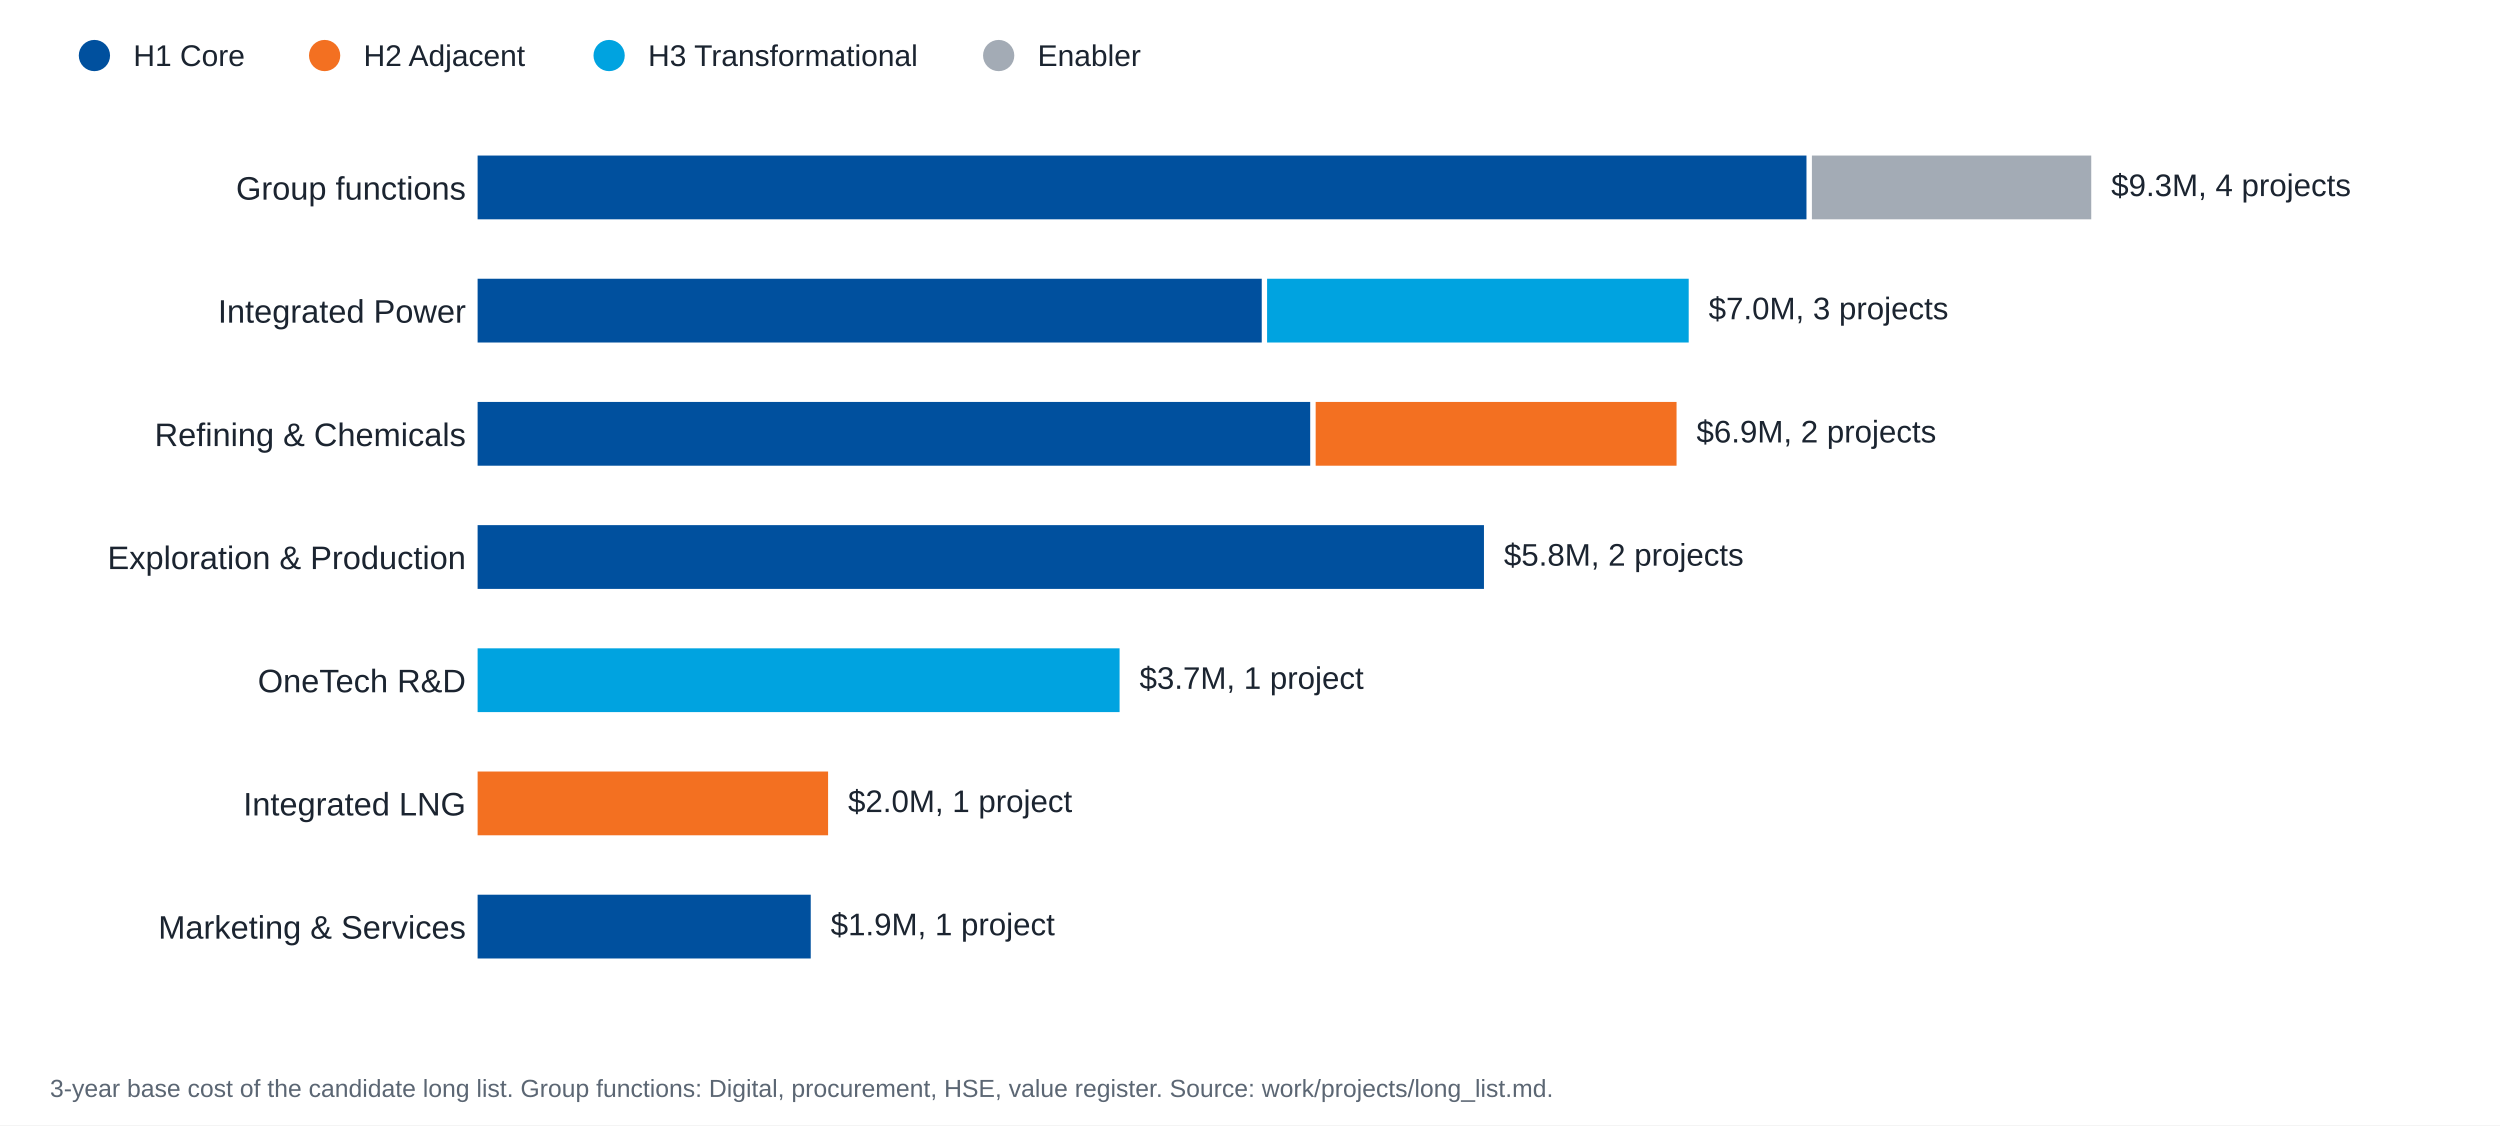
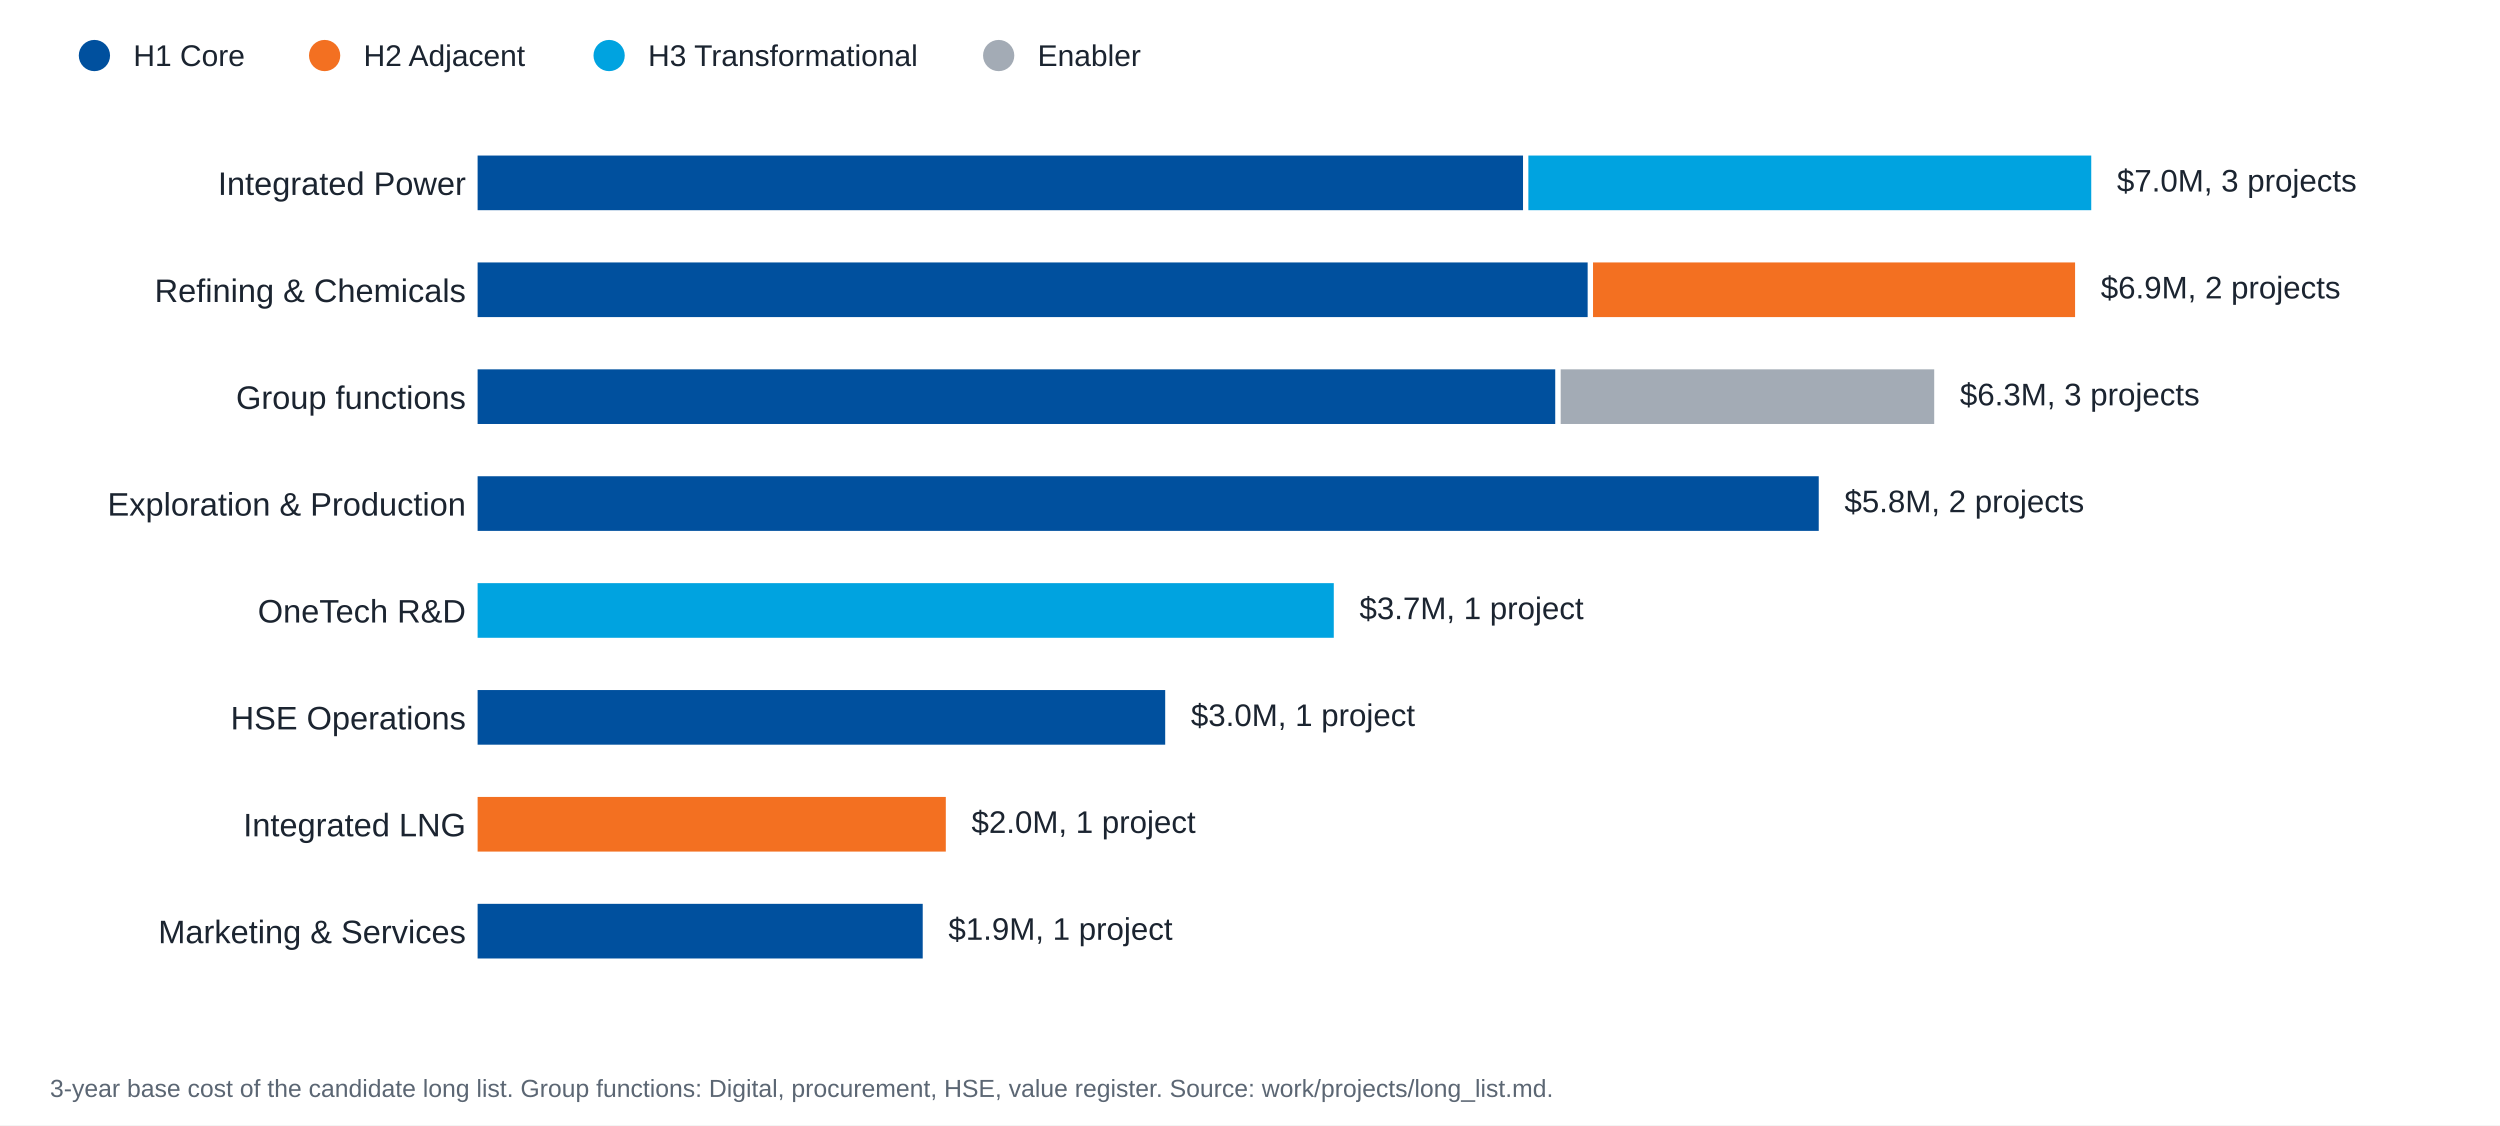
<svg xmlns="http://www.w3.org/2000/svg" xmlns:xlink="http://www.w3.org/1999/xlink" width="959.76pt" height="432pt" viewBox="0 0 959.76 432" version="1.1">
  <defs>
    <style type="text/css">*{stroke-linejoin: round; stroke-linecap: butt}</style>
  </defs>
  <g id="figure_1">
    <g id="patch_1">
      <path d="M 0 432  L 959.76 432  L 959.76 0  L 0 0  z " style="fill: #ffffff" />
    </g>
    <g id="axes_1">
      <g id="patch_2">
        <path d="M 182.354 384.48  L 940.565 384.48  L 940.565 43.2  L 182.354 43.2  z " style="fill: #ffffff" />
      </g>
      <g id="patch_3">
-         <path d="M 182.354 58.713  L 694.596 58.713  L 694.596 85.198  L 182.354 85.198  z " clip-path="url(#p19ac8195c6)" style="fill: #00509e; stroke: #ffffff; stroke-width: 2; stroke-linejoin: miter" />
+         <path d="M 182.354 58.713  L 585.743 58.713  L 585.743 81.695  L 182.354 81.695  z " clip-path="url(#pa6f8670d74)" style="fill: #00509e; stroke: #ffffff; stroke-width: 2; stroke-linejoin: miter" />
      </g>
      <g id="patch_4">
-         <path d="M 694.596 58.713  L 803.838 58.713  L 803.838 85.198  L 694.596 85.198  z " clip-path="url(#p19ac8195c6)" style="fill: #a3abb5; stroke: #ffffff; stroke-width: 2; stroke-linejoin: miter" />
+         <path d="M 585.743 58.713  L 803.838 58.713  L 803.838 81.695  L 585.743 81.695  z " clip-path="url(#pa6f8670d74)" style="fill: #00a3e0; stroke: #ffffff; stroke-width: 2; stroke-linejoin: miter" />
      </g>
      <g id="patch_5">
-         <path d="M 182.354 106.008  L 485.436 106.008  L 485.436 132.493  L 182.354 132.493  z " clip-path="url(#p19ac8195c6)" style="fill: #00509e; stroke: #ffffff; stroke-width: 2; stroke-linejoin: miter" />
+         <path d="M 182.354 99.752  L 610.567 99.752  L 610.567 122.734  L 182.354 122.734  z " clip-path="url(#pa6f8670d74)" style="fill: #00509e; stroke: #ffffff; stroke-width: 2; stroke-linejoin: miter" />
      </g>
      <g id="patch_6">
-         <path d="M 485.436 106.008  L 649.3 106.008  L 649.3 132.493  L 485.436 132.493  z " clip-path="url(#p19ac8195c6)" style="fill: #00a3e0; stroke: #ffffff; stroke-width: 2; stroke-linejoin: miter" />
+         <path d="M 610.567 99.752  L 797.632 99.752  L 797.632 122.734  L 610.567 122.734  z " clip-path="url(#pa6f8670d74)" style="fill: #f37021; stroke: #ffffff; stroke-width: 2; stroke-linejoin: miter" />
      </g>
      <g id="patch_7">
-         <path d="M 182.354 153.303  L 504.087 153.303  L 504.087 179.788  L 182.354 179.788  z " clip-path="url(#p19ac8195c6)" style="fill: #00509e; stroke: #ffffff; stroke-width: 2; stroke-linejoin: miter" />
+         <path d="M 182.354 140.791  L 598.155 140.791  L 598.155 163.772  L 182.354 163.772  z " clip-path="url(#pa6f8670d74)" style="fill: #00509e; stroke: #ffffff; stroke-width: 2; stroke-linejoin: miter" />
      </g>
      <g id="patch_8">
-         <path d="M 504.087 153.303  L 644.637 153.303  L 644.637 179.788  L 504.087 179.788  z " clip-path="url(#p19ac8195c6)" style="fill: #f37021; stroke: #ffffff; stroke-width: 2; stroke-linejoin: miter" />
+         <path d="M 598.155 140.791  L 743.552 140.791  L 743.552 163.772  L 598.155 163.772  z " clip-path="url(#pa6f8670d74)" style="fill: #a3abb5; stroke: #ffffff; stroke-width: 2; stroke-linejoin: miter" />
      </g>
      <g id="patch_9">
-         <path d="M 182.354 200.597  L 570.699 200.597  L 570.699 227.083  L 182.354 227.083  z " clip-path="url(#p19ac8195c6)" style="fill: #00509e; stroke: #ffffff; stroke-width: 2; stroke-linejoin: miter" />
+         <path d="M 182.354 181.83  L 699.223 181.83  L 699.223 204.811  L 182.354 204.811  z " clip-path="url(#pa6f8670d74)" style="fill: #00509e; stroke: #ffffff; stroke-width: 2; stroke-linejoin: miter" />
      </g>
      <g id="patch_10">
-         <path d="M 182.354 247.892  L 430.815 247.892  L 430.815 274.377  L 182.354 274.377  z " clip-path="url(#p19ac8195c6)" style="fill: #00a3e0; stroke: #ffffff; stroke-width: 2; stroke-linejoin: miter" />
+         <path d="M 182.354 222.869  L 513.044 222.869  L 513.044 245.85  L 182.354 245.85  z " clip-path="url(#pa6f8670d74)" style="fill: #00a3e0; stroke: #ffffff; stroke-width: 2; stroke-linejoin: miter" />
      </g>
      <g id="patch_11">
-         <path d="M 182.354 295.187  L 318.908 295.187  L 318.908 321.672  L 182.354 321.672  z " clip-path="url(#p19ac8195c6)" style="fill: #f37021; stroke: #ffffff; stroke-width: 2; stroke-linejoin: miter" />
+         <path d="M 182.354 263.908  L 448.325 263.908  L 448.325 286.889  L 182.354 286.889  z " clip-path="url(#pa6f8670d74)" style="fill: #00509e; stroke: #ffffff; stroke-width: 2; stroke-linejoin: miter" />
      </g>
      <g id="patch_12">
-         <path d="M 182.354 342.482  L 312.247 342.482  L 312.247 368.967  L 182.354 368.967  z " clip-path="url(#p19ac8195c6)" style="fill: #00509e; stroke: #ffffff; stroke-width: 2; stroke-linejoin: miter" />
+         <path d="M 182.354 304.946  L 364.101 304.946  L 364.101 327.928  L 182.354 327.928  z " clip-path="url(#pa6f8670d74)" style="fill: #f37021; stroke: #ffffff; stroke-width: 2; stroke-linejoin: miter" />
+       </g>
+       <g id="patch_13">
+         <path d="M 182.354 345.985  L 355.235 345.985  L 355.235 368.967  L 182.354 368.967  z " clip-path="url(#pa6f8670d74)" style="fill: #00509e; stroke: #ffffff; stroke-width: 2; stroke-linejoin: miter" />
      </g>
      <g id="matplotlib.axis_1" />
      <g id="matplotlib.axis_2">
        <g id="ytick_1">
          <g id="line2d_1" />
          <g id="text_1">
-             <text style="font-size: 12.5px; font-family: 'Segoe UI', 'Arial', 'DejaVu Sans'; text-anchor: end; fill: #1b2430" x="178.854" y="76.649" transform="rotate(-0 178.8544 76.64866)">Group functions</text>
+             <text style="font-size: 12.5px; font-family: 'Segoe UI', 'Arial', 'DejaVu Sans'; text-anchor: end; fill: #1b2430" x="178.854" y="74.831" transform="rotate(-0 178.8544 74.83059)">Integrated Power</text>
          </g>
        </g>
        <g id="ytick_2">
          <g id="line2d_2" />
          <g id="text_2">
-             <text style="font-size: 12.5px; font-family: 'Segoe UI', 'Arial', 'DejaVu Sans'; text-anchor: end; fill: #1b2430" x="178.854" y="123.877" transform="rotate(-0 178.8544 123.8772)">Integrated Power</text>
+             <text style="font-size: 12.5px; font-family: 'Segoe UI', 'Arial', 'DejaVu Sans'; text-anchor: end; fill: #1b2430" x="178.854" y="115.936" transform="rotate(-0 178.8544 115.936)">Refining &amp; Chemicals</text>
          </g>
        </g>
        <g id="ytick_3">
          <g id="line2d_3" />
          <g id="text_3">
-             <text style="font-size: 12.5px; font-family: 'Segoe UI', 'Arial', 'DejaVu Sans'; text-anchor: end; fill: #1b2430" x="178.854" y="171.238" transform="rotate(-0 178.8544 171.2385)">Refining &amp; Chemicals</text>
+             <text style="font-size: 12.5px; font-family: 'Segoe UI', 'Arial', 'DejaVu Sans'; text-anchor: end; fill: #1b2430" x="178.854" y="156.975" transform="rotate(-0 178.8544 156.9749)">Group functions</text>
          </g>
        </g>
        <g id="ytick_4">
          <g id="line2d_4" />
          <g id="text_4">
-             <text style="font-size: 12.5px; font-family: 'Segoe UI', 'Arial', 'DejaVu Sans'; text-anchor: end; fill: #1b2430" x="178.854" y="218.467" transform="rotate(-0 178.8544 218.467)">Exploration &amp; Production</text>
+             <text style="font-size: 12.5px; font-family: 'Segoe UI', 'Arial', 'DejaVu Sans'; text-anchor: end; fill: #1b2430" x="178.854" y="197.947" transform="rotate(-0 178.8544 197.9475)">Exploration &amp; Production</text>
          </g>
        </g>
        <g id="ytick_5">
          <g id="line2d_5" />
          <g id="text_5">
-             <text style="font-size: 12.5px; font-family: 'Segoe UI', 'Arial', 'DejaVu Sans'; text-anchor: end; fill: #1b2430" x="178.854" y="265.762" transform="rotate(-0 178.8544 265.7619)">OneTech R&amp;D</text>
+             <text style="font-size: 12.5px; font-family: 'Segoe UI', 'Arial', 'DejaVu Sans'; text-anchor: end; fill: #1b2430" x="178.854" y="238.986" transform="rotate(-0 178.8544 238.9864)">OneTech R&amp;D</text>
          </g>
        </g>
        <g id="ytick_6">
          <g id="line2d_6" />
          <g id="text_6">
-             <text style="font-size: 12.5px; font-family: 'Segoe UI', 'Arial', 'DejaVu Sans'; text-anchor: end; fill: #1b2430" x="178.854" y="313.057" transform="rotate(-0 178.8544 313.0568)">Integrated LNG</text>
+             <text style="font-size: 12.5px; font-family: 'Segoe UI', 'Arial', 'DejaVu Sans'; text-anchor: end; fill: #1b2430" x="178.854" y="280.025" transform="rotate(-0 178.8544 280.0254)">HSE Operations</text>
          </g>
        </g>
        <g id="ytick_7">
          <g id="line2d_7" />
          <g id="text_7">
-             <text style="font-size: 12.5px; font-family: 'Segoe UI', 'Arial', 'DejaVu Sans'; text-anchor: end; fill: #1b2430" x="178.854" y="360.352" transform="rotate(-0 178.8544 360.3517)">Marketing &amp; Services</text>
+             <text style="font-size: 12.5px; font-family: 'Segoe UI', 'Arial', 'DejaVu Sans'; text-anchor: end; fill: #1b2430" x="178.854" y="321.064" transform="rotate(-0 178.8544 321.0644)">Integrated LNG</text>
+           </g>
+         </g>
+         <g id="ytick_8">
+           <g id="line2d_8" />
+           <g id="text_8">
+             <text style="font-size: 12.5px; font-family: 'Segoe UI', 'Arial', 'DejaVu Sans'; text-anchor: end; fill: #1b2430" x="178.854" y="362.103" transform="rotate(-0 178.8544 362.1033)">Marketing &amp; Services</text>
          </g>
        </g>
      </g>
-       <g id="text_8">
-         <text style="font-size: 12px; font-family: 'Segoe UI', 'Arial', 'DejaVu Sans'; text-anchor: start; fill: #1b2430" x="810.499" y="75.278" transform="rotate(-0 810.4995 75.2778)">$9.3M, 4 projects</text>
-       </g>
      <g id="text_9">
-         <text style="font-size: 12px; font-family: 'Segoe UI', 'Arial', 'DejaVu Sans'; text-anchor: start; fill: #1b2430" x="655.961" y="122.573" transform="rotate(-0 655.9611 122.5727)">$7.0M, 3 projects</text>
+         <text style="font-size: 12px; font-family: 'Segoe UI', 'Arial', 'DejaVu Sans'; text-anchor: start; fill: #1b2430" x="812.704" y="73.526" transform="rotate(-0 812.704 73.52614)">$7.0M, 3 projects</text>
      </g>
      <g id="text_10">
-         <text style="font-size: 12px; font-family: 'Segoe UI', 'Arial', 'DejaVu Sans'; text-anchor: start; fill: #1b2430" x="651.298" y="169.868" transform="rotate(-0 651.2983 169.8676)">$6.9M, 2 projects</text>
+         <text style="font-size: 12px; font-family: 'Segoe UI', 'Arial', 'DejaVu Sans'; text-anchor: start; fill: #1b2430" x="806.498" y="114.565" transform="rotate(-0 806.498 114.5651)">$6.9M, 2 projects</text>
      </g>
      <g id="text_11">
-         <text style="font-size: 12px; font-family: 'Segoe UI', 'Arial', 'DejaVu Sans'; text-anchor: start; fill: #1b2430" x="577.36" y="217.162" transform="rotate(-0 577.3597 217.1625)">$5.8M, 2 projects</text>
+         <text style="font-size: 12px; font-family: 'Segoe UI', 'Arial', 'DejaVu Sans'; text-anchor: start; fill: #1b2430" x="752.417" y="155.604" transform="rotate(-0 752.4174 155.6041)">$6.3M, 3 projects</text>
      </g>
      <g id="text_12">
-         <text style="font-size: 12px; font-family: 'Segoe UI', 'Arial', 'DejaVu Sans'; text-anchor: start; fill: #1b2430" x="437.476" y="264.457" transform="rotate(-0 437.4759 264.4574)">$3.7M, 1 project</text>
+         <text style="font-size: 12px; font-family: 'Segoe UI', 'Arial', 'DejaVu Sans'; text-anchor: start; fill: #1b2430" x="708.089" y="196.643" transform="rotate(-0 708.089 196.643)">$5.8M, 2 projects</text>
      </g>
      <g id="text_13">
-         <text style="font-size: 12px; font-family: 'Segoe UI', 'Arial', 'DejaVu Sans'; text-anchor: start; fill: #1b2430" x="325.569" y="311.752" transform="rotate(-0 325.5688 311.7523)">$2.0M, 1 project</text>
+         <text style="font-size: 12px; font-family: 'Segoe UI', 'Arial', 'DejaVu Sans'; text-anchor: start; fill: #1b2430" x="521.91" y="237.682" transform="rotate(-0 521.9098 237.682)">$3.7M, 1 project</text>
      </g>
      <g id="text_14">
-         <text style="font-size: 12px; font-family: 'Segoe UI', 'Arial', 'DejaVu Sans'; text-anchor: start; fill: #1b2430" x="318.908" y="359.047" transform="rotate(-0 318.9077 359.0472)">$1.9M, 1 project</text>
+         <text style="font-size: 12px; font-family: 'Segoe UI', 'Arial', 'DejaVu Sans'; text-anchor: start; fill: #1b2430" x="457.19" y="278.721" transform="rotate(-0 457.1904 278.7209)">$3.0M, 1 project</text>
+       </g>
+       <g id="text_15">
+         <text style="font-size: 12px; font-family: 'Segoe UI', 'Arial', 'DejaVu Sans'; text-anchor: start; fill: #1b2430" x="372.966" y="319.76" transform="rotate(-0 372.9664 319.7599)">$2.0M, 1 project</text>
+       </g>
+       <g id="text_16">
+         <text style="font-size: 12px; font-family: 'Segoe UI', 'Arial', 'DejaVu Sans'; text-anchor: start; fill: #1b2430" x="364.101" y="360.799" transform="rotate(-0 364.1008 360.7989)">$1.9M, 1 project</text>
      </g>
    </g>
-     <g id="text_15">
+     <g id="text_17">
      <text style="font-size: 9.5px; font-family: 'Segoe UI', 'Arial', 'DejaVu Sans'; text-anchor: start; fill: #5b6673" x="19.195" y="421.125" transform="rotate(-0 19.1952 421.1245)">3-year base cost of the candidate long list. Group functions: Digital, procurement, HSE, value register. Source: work/projects/long_list.md.</text>
    </g>
    <g id="legend_1">
-       <g id="line2d_8">
+       <g id="line2d_9">
        <defs>
-           <path id="m347e5252d5" d="M 0 5.5  C 1.459 5.5 2.858 4.92 3.889 3.889  C 4.92 2.858 5.5 1.459 5.5 0  C 5.5 -1.459 4.92 -2.858 3.889 -3.889  C 2.858 -4.92 1.459 -5.5 0 -5.5  C -1.459 -5.5 -2.858 -4.92 -3.889 -3.889  C -4.92 -2.858 -5.5 -1.459 -5.5 0  C -5.5 1.459 -4.92 2.858 -3.889 3.889  C -2.858 4.92 -1.459 5.5 0 5.5  z " style="stroke: #00509e" />
+           <path id="m7c68b5defe" d="M 0 5.5  C 1.459 5.5 2.858 4.92 3.889 3.889  C 4.92 2.858 5.5 1.459 5.5 0  C 5.5 -1.459 4.92 -2.858 3.889 -3.889  C 2.858 -4.92 1.459 -5.5 0 -5.5  C -1.459 -5.5 -2.858 -4.92 -3.889 -3.889  C -4.92 -2.858 -5.5 -1.459 -5.5 0  C -5.5 1.459 -4.92 2.858 -3.889 3.889  C -2.858 4.92 -1.459 5.5 0 5.5  z " style="stroke: #00509e" />
        </defs>
        <g>
-           <use xlink:href="#m347e5252d5" x="36.246" y="21.319" style="fill: #00509e; stroke: #00509e" />
+           <use xlink:href="#m7c68b5defe" x="36.246" y="21.319" style="fill: #00509e; stroke: #00509e" />
        </g>
      </g>
-       <g id="text_16">
+       <g id="text_18">
        <text style="font-size: 11.5px; font-family: 'Segoe UI', 'Arial', 'DejaVu Sans'; text-anchor: start; fill: #1b2430" x="51.196" y="25.344" transform="rotate(-0 51.1964 25.34359)">H1 Core</text>
-       </g>
-       <g id="line2d_9">
-         <defs>
-           <path id="mdf656e394b" d="M 0 5.5  C 1.459 5.5 2.858 4.92 3.889 3.889  C 4.92 2.858 5.5 1.459 5.5 0  C 5.5 -1.459 4.92 -2.858 3.889 -3.889  C 2.858 -4.92 1.459 -5.5 0 -5.5  C -1.459 -5.5 -2.858 -4.92 -3.889 -3.889  C -4.92 -2.858 -5.5 -1.459 -5.5 0  C -5.5 1.459 -4.92 2.858 -3.889 3.889  C -2.858 4.92 -1.459 5.5 0 5.5  z " style="stroke: #f37021" />
-         </defs>
-         <g>
-           <use xlink:href="#mdf656e394b" x="124.624" y="21.319" style="fill: #f37021; stroke: #f37021" />
-         </g>
-       </g>
-       <g id="text_17">
-         <text style="font-size: 11.5px; font-family: 'Segoe UI', 'Arial', 'DejaVu Sans'; text-anchor: start; fill: #1b2430" x="139.574" y="25.344" transform="rotate(-0 139.5739 25.34359)">H2 Adjacent</text>
      </g>
      <g id="line2d_10">
        <defs>
-           <path id="mbebb617ea9" d="M 0 5.5  C 1.459 5.5 2.858 4.92 3.889 3.889  C 4.92 2.858 5.5 1.459 5.5 0  C 5.5 -1.459 4.92 -2.858 3.889 -3.889  C 2.858 -4.92 1.459 -5.5 0 -5.5  C -1.459 -5.5 -2.858 -4.92 -3.889 -3.889  C -4.92 -2.858 -5.5 -1.459 -5.5 0  C -5.5 1.459 -4.92 2.858 -3.889 3.889  C -2.858 4.92 -1.459 5.5 0 5.5  z " style="stroke: #00a3e0" />
+           <path id="m346735cf43" d="M 0 5.5  C 1.459 5.5 2.858 4.92 3.889 3.889  C 4.92 2.858 5.5 1.459 5.5 0  C 5.5 -1.459 4.92 -2.858 3.889 -3.889  C 2.858 -4.92 1.459 -5.5 0 -5.5  C -1.459 -5.5 -2.858 -4.92 -3.889 -3.889  C -4.92 -2.858 -5.5 -1.459 -5.5 0  C -5.5 1.459 -4.92 2.858 -3.889 3.889  C -2.858 4.92 -1.459 5.5 0 5.5  z " style="stroke: #f37021" />
        </defs>
        <g>
-           <use xlink:href="#mbebb617ea9" x="233.845" y="21.319" style="fill: #00a3e0; stroke: #00a3e0" />
+           <use xlink:href="#m346735cf43" x="124.624" y="21.319" style="fill: #f37021; stroke: #f37021" />
        </g>
      </g>
-       <g id="text_18">
-         <text style="font-size: 11.5px; font-family: 'Segoe UI', 'Arial', 'DejaVu Sans'; text-anchor: start; fill: #1b2430" x="248.795" y="25.344" transform="rotate(-0 248.7952 25.34359)">H3 Transformational</text>
+       <g id="text_19">
+         <text style="font-size: 11.5px; font-family: 'Segoe UI', 'Arial', 'DejaVu Sans'; text-anchor: start; fill: #1b2430" x="139.574" y="25.344" transform="rotate(-0 139.5739 25.34359)">H2 Adjacent</text>
      </g>
      <g id="line2d_11">
        <defs>
-           <path id="mf1ef5d723d" d="M 0 5.5  C 1.459 5.5 2.858 4.92 3.889 3.889  C 4.92 2.858 5.5 1.459 5.5 0  C 5.5 -1.459 4.92 -2.858 3.889 -3.889  C 2.858 -4.92 1.459 -5.5 0 -5.5  C -1.459 -5.5 -2.858 -4.92 -3.889 -3.889  C -4.92 -2.858 -5.5 -1.459 -5.5 0  C -5.5 1.459 -4.92 2.858 -3.889 3.889  C -2.858 4.92 -1.459 5.5 0 5.5  z " style="stroke: #a3abb5" />
+           <path id="mf5302ef4cc" d="M 0 5.5  C 1.459 5.5 2.858 4.92 3.889 3.889  C 4.92 2.858 5.5 1.459 5.5 0  C 5.5 -1.459 4.92 -2.858 3.889 -3.889  C 2.858 -4.92 1.459 -5.5 0 -5.5  C -1.459 -5.5 -2.858 -4.92 -3.889 -3.889  C -4.92 -2.858 -5.5 -1.459 -5.5 0  C -5.5 1.459 -4.92 2.858 -3.889 3.889  C -2.858 4.92 -1.459 5.5 0 5.5  z " style="stroke: #00a3e0" />
        </defs>
        <g>
-           <use xlink:href="#mf1ef5d723d" x="383.394" y="21.319" style="fill: #a3abb5; stroke: #a3abb5" />
+           <use xlink:href="#mf5302ef4cc" x="233.845" y="21.319" style="fill: #00a3e0; stroke: #00a3e0" />
        </g>
      </g>
-       <g id="text_19">
+       <g id="text_20">
+         <text style="font-size: 11.5px; font-family: 'Segoe UI', 'Arial', 'DejaVu Sans'; text-anchor: start; fill: #1b2430" x="248.795" y="25.344" transform="rotate(-0 248.7952 25.34359)">H3 Transformational</text>
+       </g>
+       <g id="line2d_12">
+         <defs>
+           <path id="m503a2106fd" d="M 0 5.5  C 1.459 5.5 2.858 4.92 3.889 3.889  C 4.92 2.858 5.5 1.459 5.5 0  C 5.5 -1.459 4.92 -2.858 3.889 -3.889  C 2.858 -4.92 1.459 -5.5 0 -5.5  C -1.459 -5.5 -2.858 -4.92 -3.889 -3.889  C -4.92 -2.858 -5.5 -1.459 -5.5 0  C -5.5 1.459 -4.92 2.858 -3.889 3.889  C -2.858 4.92 -1.459 5.5 0 5.5  z " style="stroke: #a3abb5" />
+         </defs>
+         <g>
+           <use xlink:href="#m503a2106fd" x="383.394" y="21.319" style="fill: #a3abb5; stroke: #a3abb5" />
+         </g>
+       </g>
+       <g id="text_21">
        <text style="font-size: 11.5px; font-family: 'Segoe UI', 'Arial', 'DejaVu Sans'; text-anchor: start; fill: #1b2430" x="398.344" y="25.344" transform="rotate(-0 398.3437 25.34359)">Enabler</text>
      </g>
    </g>
  </g>
  <defs>
-     <clipPath id="p19ac8195c6">
+     <clipPath id="pa6f8670d74">
      <rect x="182.354" y="43.2" width="758.21" height="341.28" />
    </clipPath>
  </defs>
</svg>
